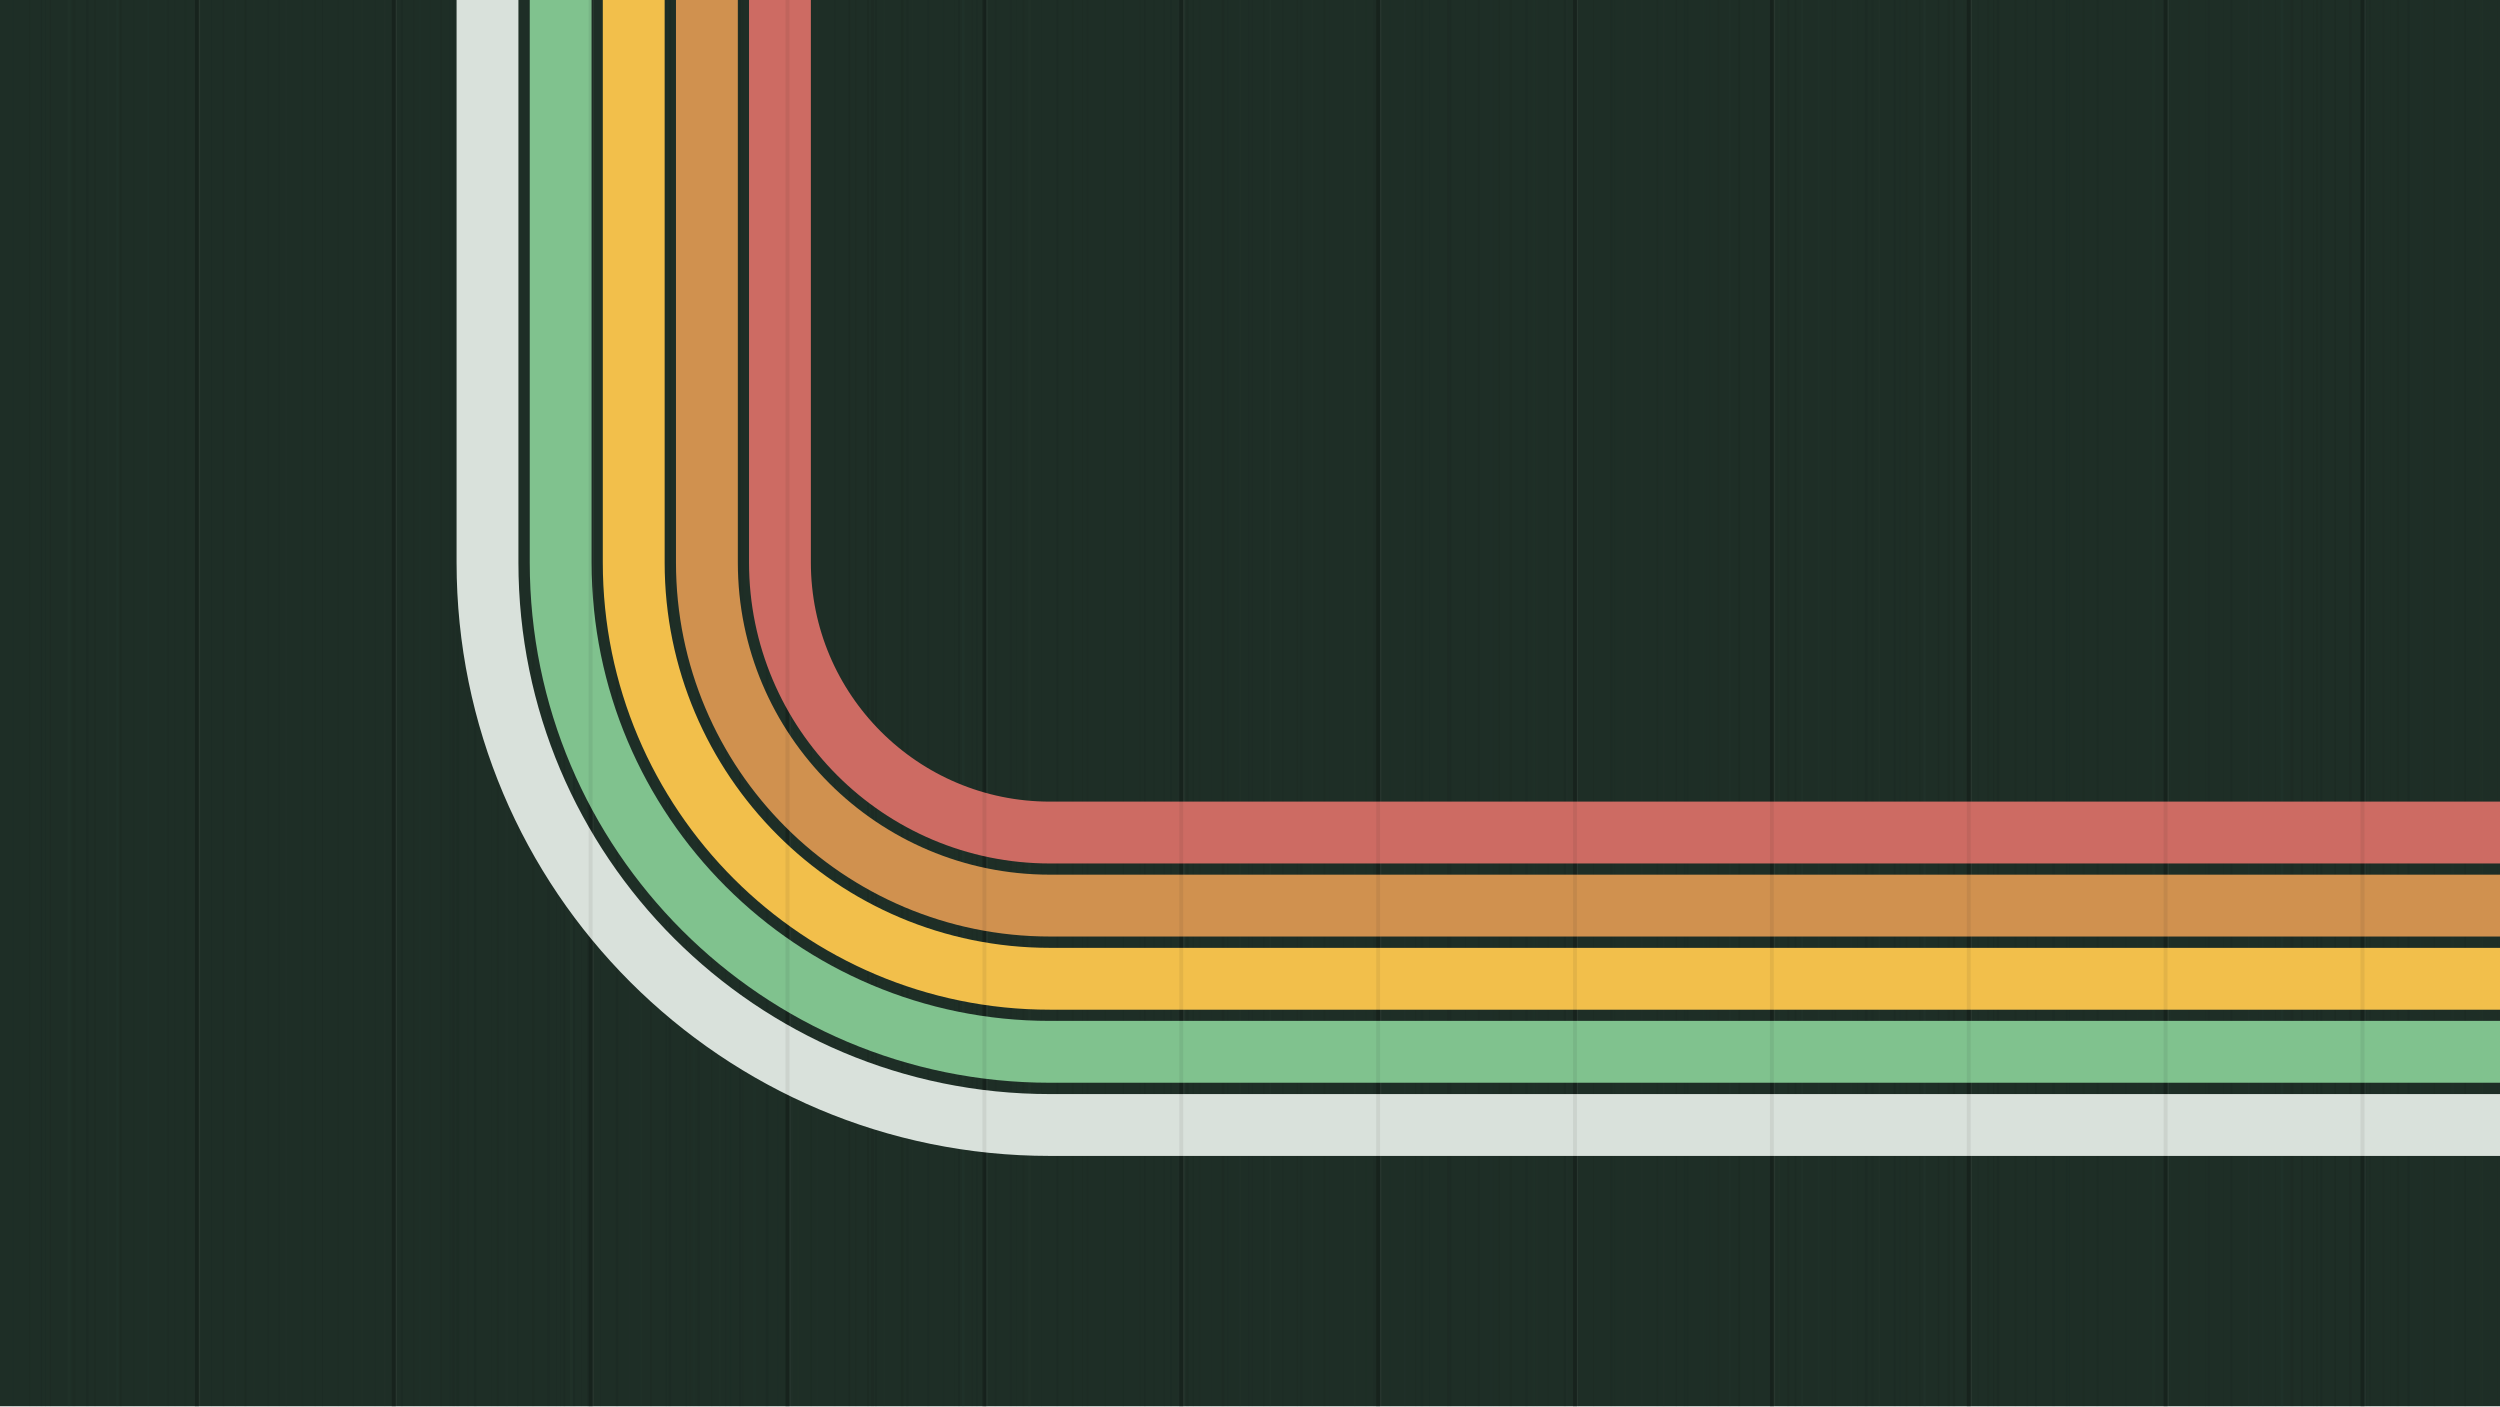
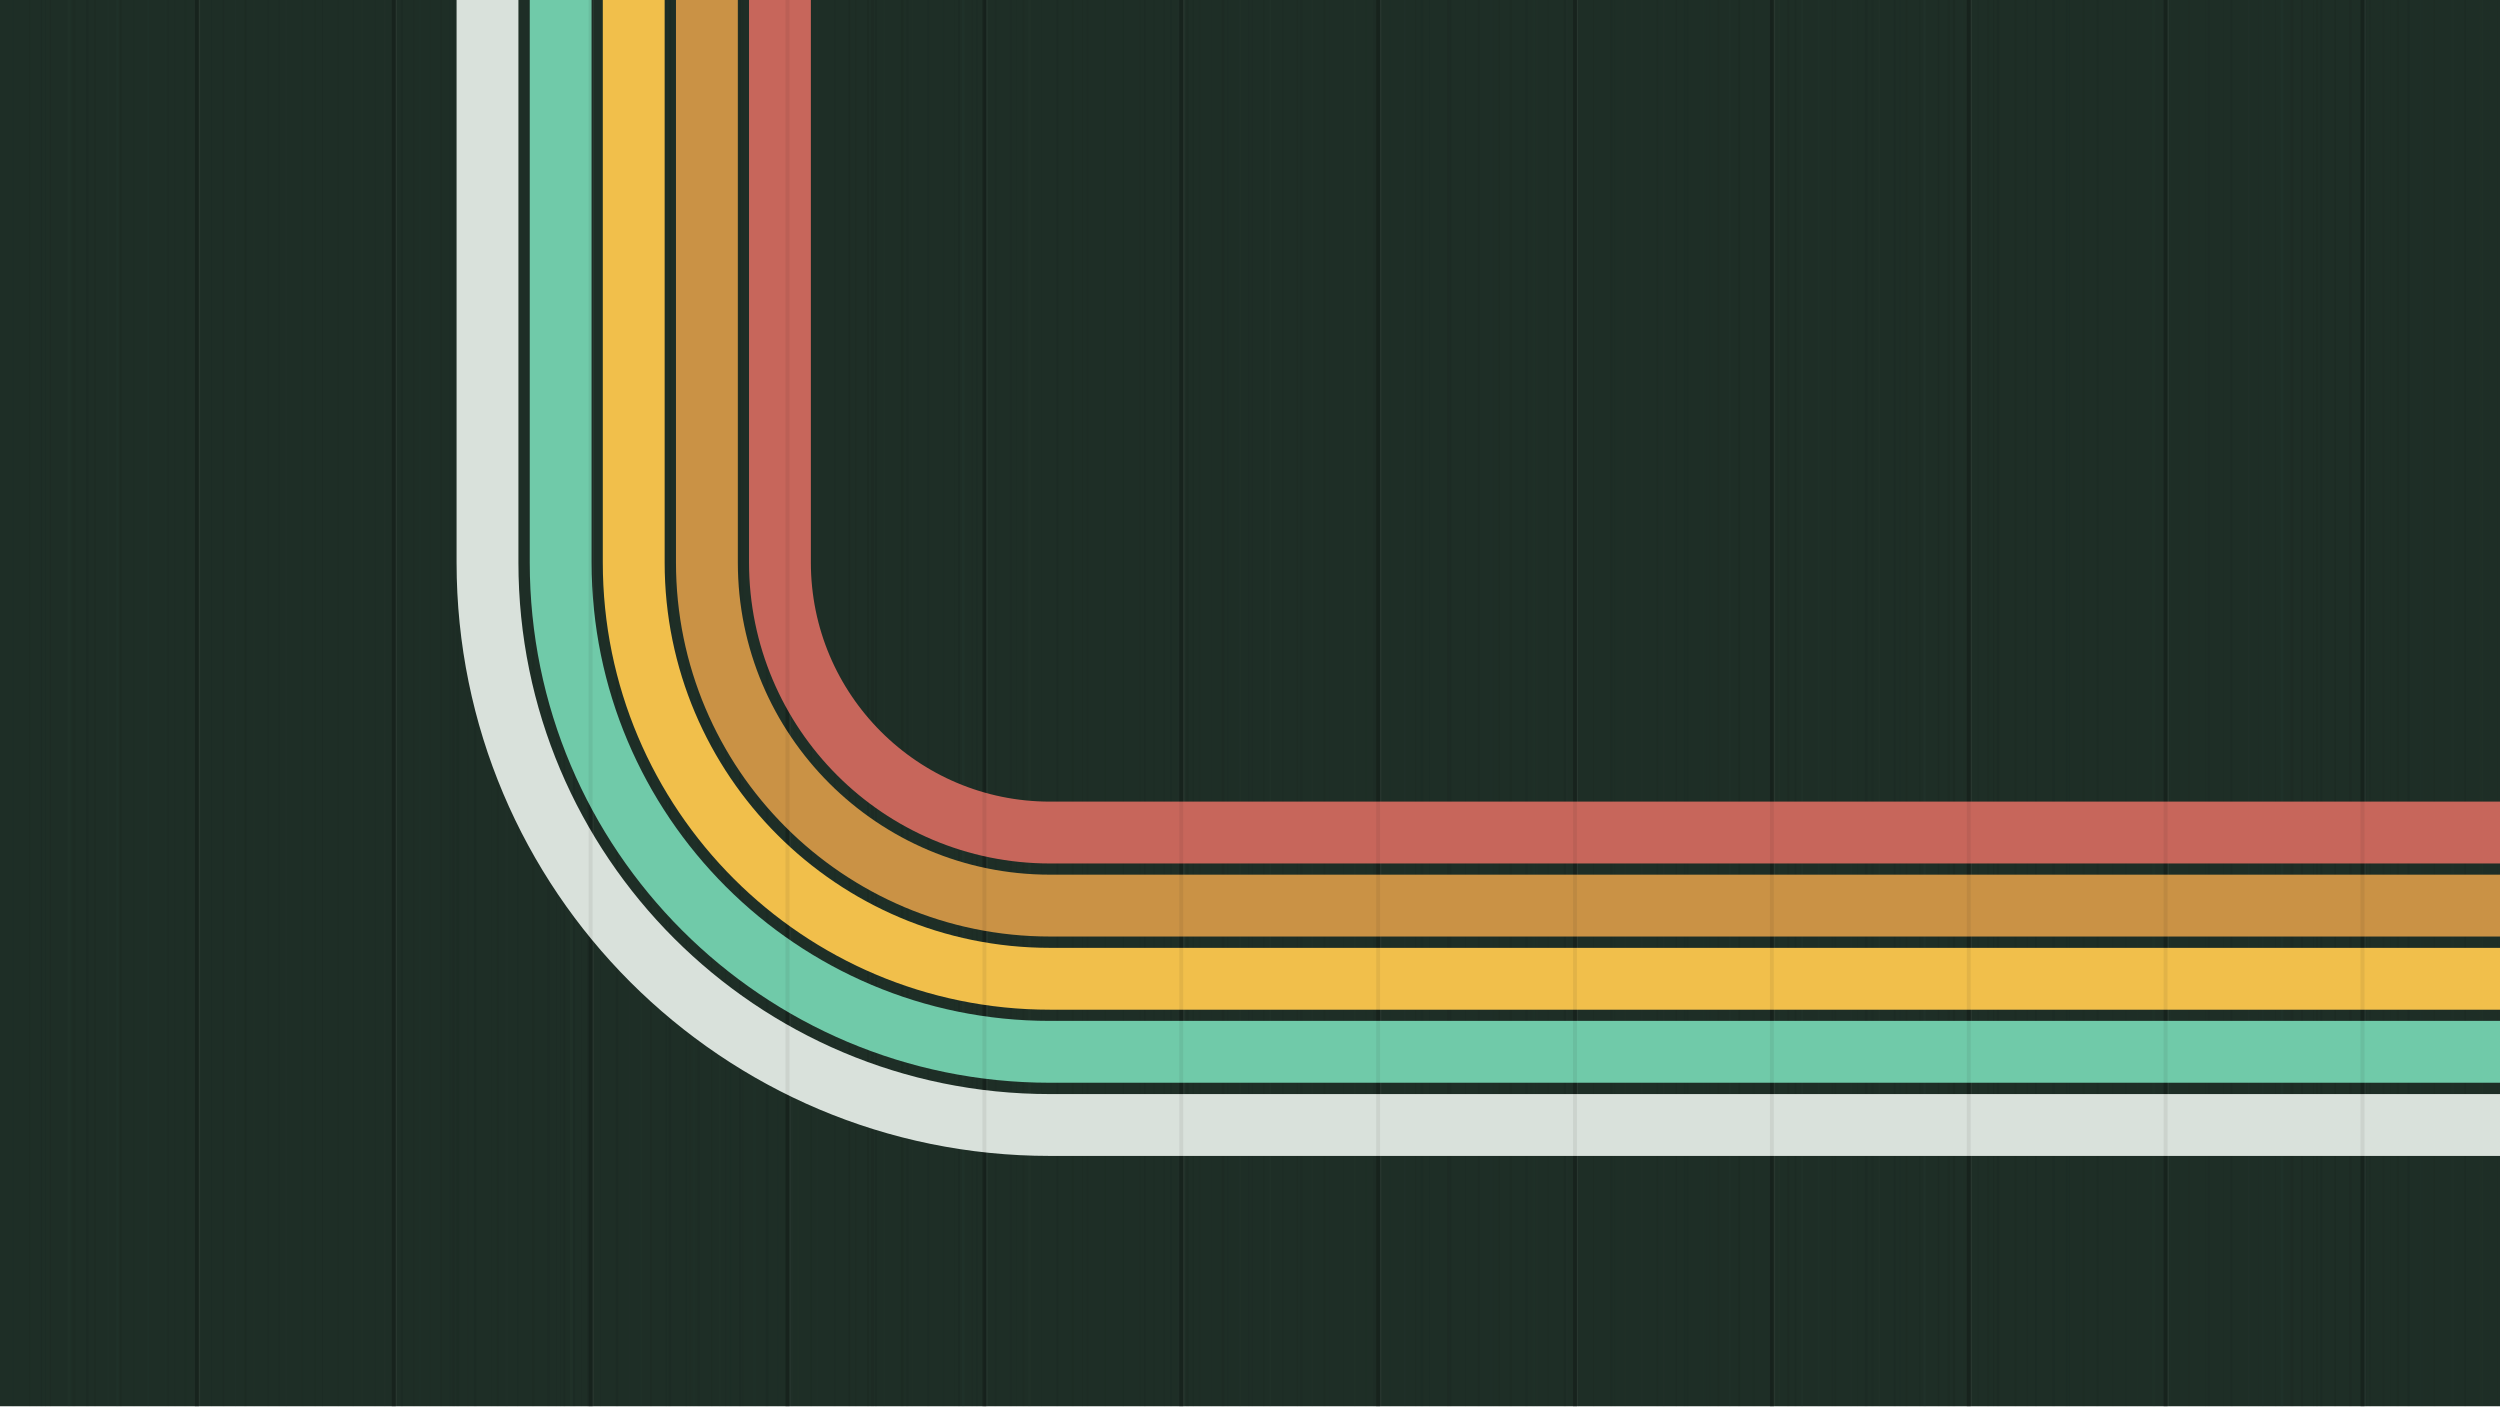
<svg xmlns="http://www.w3.org/2000/svg" viewBox="0 0 1920 1080" width="5120" height="2880">
  <rect x="0" y="0" width="1920" height="1080" fill="#1E2E26" />
  <rect x="9.6" y="0" width="0.9" height="1080" fill="#131A17" fill-opacity="0.052" />
  <rect x="22.2" y="0" width="1.1" height="1080" fill="#131A17" fill-opacity="0.083" />
  <rect x="27.8" y="0" width="0.4" height="1080" fill="#131A17" fill-opacity="0.061" />
  <rect x="31.2" y="0" width="1.3" height="1080" fill="#131A17" fill-opacity="0.098" />
  <rect x="34.6" y="0" width="0.5" height="1080" fill="#131A17" fill-opacity="0.138" />
  <rect x="38.3" y="0" width="0.8" height="1080" fill="#131A17" fill-opacity="0.112" />
  <rect x="51.9" y="0" width="2.2" height="1080" fill="#30463B" fill-opacity="0.115" />
  <rect x="55.8" y="0" width="2" height="1080" fill="#131A17" fill-opacity="0.076" />
  <rect x="66" y="0" width="2.2" height="1080" fill="#131A17" fill-opacity="0.101" />
  <rect x="72.2" y="0" width="1.5" height="1080" fill="#131A17" fill-opacity="0.073" />
  <rect x="82.5" y="0" width="0.8" height="1080" fill="#30463B" fill-opacity="0.086" />
  <rect x="89.2" y="0" width="1.9" height="1080" fill="#30463B" fill-opacity="0.119" />
  <rect x="91.9" y="0" width="1.5" height="1080" fill="#131A17" fill-opacity="0.129" />
  <rect x="102.4" y="0" width="0.8" height="1080" fill="#131A17" fill-opacity="0.082" />
  <rect x="113.3" y="0" width="1" height="1080" fill="#30463B" fill-opacity="0.102" />
  <rect x="126.9" y="0" width="0.8" height="1080" fill="#30463B" fill-opacity="0.074" />
  <rect x="128.9" y="0" width="0.5" height="1080" fill="#131A17" fill-opacity="0.121" />
  <rect x="134.1" y="0" width="0.5" height="1080" fill="#131A17" fill-opacity="0.132" />
  <rect x="141.2" y="0" width="2.1" height="1080" fill="#131A17" fill-opacity="0.041" />
  <rect x="149.1" y="0" width="1.5" height="1080" fill="#30463B" fill-opacity="0.07" />
  <rect x="162.1" y="0" width="0.5" height="1080" fill="#131A17" fill-opacity="0.135" />
  <rect x="171.1" y="0" width="1.2" height="1080" fill="#131A17" fill-opacity="0.111" />
  <rect x="180.6" y="0" width="0.5" height="1080" fill="#30463B" fill-opacity="0.119" />
  <rect x="187.7" y="0" width="1.6" height="1080" fill="#131A17" fill-opacity="0.124" />
  <rect x="194.9" y="0" width="0.5" height="1080" fill="#30463B" fill-opacity="0.063" />
  <rect x="205.5" y="0" width="1.2" height="1080" fill="#131A17" fill-opacity="0.061" />
  <rect x="214" y="0" width="1" height="1080" fill="#131A17" fill-opacity="0.067" />
  <rect x="219.5" y="0" width="1" height="1080" fill="#30463B" fill-opacity="0.071" />
  <rect x="231.7" y="0" width="1.5" height="1080" fill="#131A17" fill-opacity="0.05" />
  <rect x="241.4" y="0" width="1.3" height="1080" fill="#131A17" fill-opacity="0.078" />
  <rect x="247.3" y="0" width="0.7" height="1080" fill="#131A17" fill-opacity="0.135" />
  <rect x="259.5" y="0" width="0.5" height="1080" fill="#131A17" fill-opacity="0.134" />
  <rect x="270.7" y="0" width="1.2" height="1080" fill="#131A17" fill-opacity="0.092" />
  <rect x="277.6" y="0" width="1" height="1080" fill="#30463B" fill-opacity="0.083" />
  <rect x="287.5" y="0" width="0.8" height="1080" fill="#131A17" fill-opacity="0.063" />
  <rect x="295" y="0" width="0.8" height="1080" fill="#30463B" fill-opacity="0.089" />
  <rect x="307.9" y="0" width="1.4" height="1080" fill="#131A17" fill-opacity="0.139" />
  <rect x="317.2" y="0" width="1.4" height="1080" fill="#131A17" fill-opacity="0.058" />
  <rect x="321.9" y="0" width="1.3" height="1080" fill="#30463B" fill-opacity="0.061" />
  <rect x="327.1" y="0" width="0.5" height="1080" fill="#131A17" fill-opacity="0.055" />
  <rect x="329.7" y="0" width="0.8" height="1080" fill="#131A17" fill-opacity="0.05" />
  <rect x="338.3" y="0" width="0.9" height="1080" fill="#131A17" fill-opacity="0.108" />
  <rect x="345" y="0" width="1.6" height="1080" fill="#131A17" fill-opacity="0.044" />
  <rect x="347.5" y="0" width="1.8" height="1080" fill="#131A17" fill-opacity="0.111" />
  <rect x="350.6" y="0" width="2" height="1080" fill="#131A17" fill-opacity="0.119" />
  <rect x="359.1" y="0" width="0.6" height="1080" fill="#131A17" fill-opacity="0.117" />
  <rect x="363.9" y="0" width="2.1" height="1080" fill="#131A17" fill-opacity="0.135" />
  <rect x="377" y="0" width="0.7" height="1080" fill="#131A17" fill-opacity="0.043" />
  <rect x="381.5" y="0" width="1.5" height="1080" fill="#131A17" fill-opacity="0.081" />
  <rect x="388.2" y="0" width="2" height="1080" fill="#30463B" fill-opacity="0.071" />
  <rect x="397.1" y="0" width="0.9" height="1080" fill="#131A17" fill-opacity="0.097" />
  <rect x="408.5" y="0" width="1.8" height="1080" fill="#131A17" fill-opacity="0.08" />
  <rect x="420.2" y="0" width="2.1" height="1080" fill="#131A17" fill-opacity="0.063" />
  <rect x="426.9" y="0" width="0.8" height="1080" fill="#131A17" fill-opacity="0.063" />
  <rect x="430.1" y="0" width="0.6" height="1080" fill="#131A17" fill-opacity="0.104" />
  <rect x="432.8" y="0" width="1.2" height="1080" fill="#131A17" fill-opacity="0.139" />
  <rect x="437.8" y="0" width="2.1" height="1080" fill="#30463B" fill-opacity="0.114" />
  <rect x="440.1" y="0" width="1.7" height="1080" fill="#131A17" fill-opacity="0.102" />
  <rect x="446.1" y="0" width="0.8" height="1080" fill="#131A17" fill-opacity="0.068" />
  <rect x="450.8" y="0" width="1.2" height="1080" fill="#131A17" fill-opacity="0.11" />
  <rect x="455.3" y="0" width="0.6" height="1080" fill="#131A17" fill-opacity="0.081" />
  <rect x="460.8" y="0" width="0.6" height="1080" fill="#131A17" fill-opacity="0.113" />
  <rect x="473" y="0" width="1.9" height="1080" fill="#131A17" fill-opacity="0.135" />
  <rect x="482.5" y="0" width="1.2" height="1080" fill="#30463B" fill-opacity="0.048" />
  <rect x="491.7" y="0" width="1.3" height="1080" fill="#30463B" fill-opacity="0.077" />
  <rect x="499.2" y="0" width="1.3" height="1080" fill="#131A17" fill-opacity="0.11" />
  <rect x="511.1" y="0" width="1.1" height="1080" fill="#131A17" fill-opacity="0.098" />
  <rect x="513.4" y="0" width="2" height="1080" fill="#131A17" fill-opacity="0.132" />
  <rect x="526.4" y="0" width="1.3" height="1080" fill="#131A17" fill-opacity="0.088" />
  <rect x="529.4" y="0" width="1" height="1080" fill="#131A17" fill-opacity="0.069" />
  <rect x="532.7" y="0" width="0.8" height="1080" fill="#30463B" fill-opacity="0.081" />
  <rect x="535.8" y="0" width="1.9" height="1080" fill="#131A17" fill-opacity="0.061" />
  <rect x="546.2" y="0" width="0.8" height="1080" fill="#131A17" fill-opacity="0.118" />
  <rect x="552.4" y="0" width="0.9" height="1080" fill="#30463B" fill-opacity="0.134" />
  <rect x="556.8" y="0" width="0.9" height="1080" fill="#131A17" fill-opacity="0.06" />
  <rect x="560.2" y="0" width="1.7" height="1080" fill="#131A17" fill-opacity="0.051" />
  <rect x="567.5" y="0" width="1.8" height="1080" fill="#131A17" fill-opacity="0.131" />
  <rect x="570.3" y="0" width="0.6" height="1080" fill="#131A17" fill-opacity="0.118" />
  <rect x="578.2" y="0" width="2.1" height="1080" fill="#30463B" fill-opacity="0.054" />
  <rect x="588" y="0" width="2.2" height="1080" fill="#131A17" fill-opacity="0.102" />
  <rect x="596.8" y="0" width="1.2" height="1080" fill="#131A17" fill-opacity="0.045" />
  <rect x="607.5" y="0" width="1.7" height="1080" fill="#30463B" fill-opacity="0.082" />
  <rect x="612.4" y="0" width="1.8" height="1080" fill="#30463B" fill-opacity="0.047" />
  <rect x="622.4" y="0" width="1" height="1080" fill="#131A17" fill-opacity="0.122" />
  <rect x="627.3" y="0" width="0.5" height="1080" fill="#30463B" fill-opacity="0.071" />
  <rect x="640.1" y="0" width="1.9" height="1080" fill="#131A17" fill-opacity="0.056" />
  <rect x="651.7" y="0" width="1.2" height="1080" fill="#131A17" fill-opacity="0.129" />
  <rect x="656.7" y="0" width="1.2" height="1080" fill="#131A17" fill-opacity="0.076" />
  <rect x="665.8" y="0" width="1.6" height="1080" fill="#131A17" fill-opacity="0.122" />
  <rect x="669" y="0" width="2.2" height="1080" fill="#131A17" fill-opacity="0.108" />
  <rect x="672" y="0" width="1.5" height="1080" fill="#131A17" fill-opacity="0.135" />
  <rect x="678.6" y="0" width="1.1" height="1080" fill="#30463B" fill-opacity="0.064" />
  <rect x="691.8" y="0" width="2.1" height="1080" fill="#131A17" fill-opacity="0.127" />
  <rect x="696" y="0" width="1.7" height="1080" fill="#131A17" fill-opacity="0.121" />
  <rect x="700.2" y="0" width="0.7" height="1080" fill="#30463B" fill-opacity="0.067" />
  <rect x="712" y="0" width="1.9" height="1080" fill="#131A17" fill-opacity="0.088" />
  <rect x="723.7" y="0" width="1.5" height="1080" fill="#131A17" fill-opacity="0.05" />
  <rect x="732.6" y="0" width="0.5" height="1080" fill="#131A17" fill-opacity="0.091" />
  <rect x="735.7" y="0" width="1.6" height="1080" fill="#131A17" fill-opacity="0.139" />
  <rect x="738.8" y="0" width="2" height="1080" fill="#30463B" fill-opacity="0.121" />
  <rect x="746" y="0" width="1.1" height="1080" fill="#131A17" fill-opacity="0.072" />
  <rect x="749.7" y="0" width="1.1" height="1080" fill="#131A17" fill-opacity="0.104" />
  <rect x="755.7" y="0" width="1.6" height="1080" fill="#131A17" fill-opacity="0.105" />
  <rect x="757.7" y="0" width="0.9" height="1080" fill="#131A17" fill-opacity="0.077" />
  <rect x="763.6" y="0" width="1.6" height="1080" fill="#131A17" fill-opacity="0.055" />
  <rect x="775.2" y="0" width="2" height="1080" fill="#131A17" fill-opacity="0.063" />
  <rect x="780.4" y="0" width="0.6" height="1080" fill="#131A17" fill-opacity="0.083" />
  <rect x="785.4" y="0" width="1.2" height="1080" fill="#131A17" fill-opacity="0.069" />
  <rect x="789.7" y="0" width="1.8" height="1080" fill="#30463B" fill-opacity="0.125" />
  <rect x="799.6" y="0" width="0.6" height="1080" fill="#131A17" fill-opacity="0.097" />
  <rect x="811.3" y="0" width="1.4" height="1080" fill="#131A17" fill-opacity="0.101" />
  <rect x="823.1" y="0" width="1.6" height="1080" fill="#131A17" fill-opacity="0.079" />
  <rect x="831" y="0" width="0.8" height="1080" fill="#131A17" fill-opacity="0.076" />
  <rect x="834.6" y="0" width="1.2" height="1080" fill="#131A17" fill-opacity="0.057" />
  <rect x="848.5" y="0" width="0.6" height="1080" fill="#131A17" fill-opacity="0.118" />
  <rect x="862.3" y="0" width="0.9" height="1080" fill="#131A17" fill-opacity="0.124" />
  <rect x="875.3" y="0" width="1" height="1080" fill="#131A17" fill-opacity="0.054" />
  <rect x="878.6" y="0" width="1.2" height="1080" fill="#131A17" fill-opacity="0.139" />
  <rect x="885.9" y="0" width="0.7" height="1080" fill="#131A17" fill-opacity="0.057" />
  <rect x="893.8" y="0" width="0.8" height="1080" fill="#131A17" fill-opacity="0.099" />
  <rect x="898.5" y="0" width="1.6" height="1080" fill="#131A17" fill-opacity="0.089" />
  <rect x="904.2" y="0" width="1.1" height="1080" fill="#30463B" fill-opacity="0.052" />
  <rect x="911" y="0" width="2.1" height="1080" fill="#131A17" fill-opacity="0.127" />
  <rect x="916.1" y="0" width="0.9" height="1080" fill="#131A17" fill-opacity="0.121" />
  <rect x="920.6" y="0" width="1.3" height="1080" fill="#131A17" fill-opacity="0.044" />
  <rect x="930.1" y="0" width="0.5" height="1080" fill="#131A17" fill-opacity="0.065" />
  <rect x="938.2" y="0" width="2" height="1080" fill="#131A17" fill-opacity="0.112" />
  <rect x="942.6" y="0" width="0.8" height="1080" fill="#131A17" fill-opacity="0.088" />
  <rect x="951.8" y="0" width="1.1" height="1080" fill="#30463B" fill-opacity="0.127" />
  <rect x="958.5" y="0" width="1.2" height="1080" fill="#131A17" fill-opacity="0.063" />
  <rect x="961.4" y="0" width="0.7" height="1080" fill="#131A17" fill-opacity="0.076" />
  <rect x="970.2" y="0" width="0.9" height="1080" fill="#131A17" fill-opacity="0.101" />
  <rect x="975" y="0" width="1.1" height="1080" fill="#30463B" fill-opacity="0.133" />
  <rect x="984.9" y="0" width="0.8" height="1080" fill="#131A17" fill-opacity="0.1" />
  <rect x="996" y="0" width="0.8" height="1080" fill="#131A17" fill-opacity="0.119" />
  <rect x="998.4" y="0" width="1.9" height="1080" fill="#131A17" fill-opacity="0.058" />
  <rect x="1007.2" y="0" width="1.1" height="1080" fill="#30463B" fill-opacity="0.097" />
  <rect x="1016.5" y="0" width="1.6" height="1080" fill="#131A17" fill-opacity="0.07" />
  <rect x="1020.7" y="0" width="0.5" height="1080" fill="#131A17" fill-opacity="0.063" />
  <rect x="1031.9" y="0" width="0.4" height="1080" fill="#131A17" fill-opacity="0.066" />
  <rect x="1040.2" y="0" width="0.7" height="1080" fill="#30463B" fill-opacity="0.125" />
  <rect x="1048.8" y="0" width="0.6" height="1080" fill="#131A17" fill-opacity="0.08" />
  <rect x="1054.5" y="0" width="2.2" height="1080" fill="#131A17" fill-opacity="0.065" />
  <rect x="1067.1" y="0" width="0.9" height="1080" fill="#131A17" fill-opacity="0.052" />
  <rect x="1078.3" y="0" width="1.4" height="1080" fill="#30463B" fill-opacity="0.069" />
  <rect x="1087" y="0" width="0.7" height="1080" fill="#131A17" fill-opacity="0.125" />
  <rect x="1090.9" y="0" width="2.1" height="1080" fill="#131A17" fill-opacity="0.092" />
  <rect x="1097.7" y="0" width="0.5" height="1080" fill="#131A17" fill-opacity="0.138" />
  <rect x="1111.3" y="0" width="1.9" height="1080" fill="#131A17" fill-opacity="0.112" />
  <rect x="1113.5" y="0" width="1.2" height="1080" fill="#131A17" fill-opacity="0.104" />
  <rect x="1125.3" y="0" width="0.6" height="1080" fill="#131A17" fill-opacity="0.113" />
  <rect x="1134.7" y="0" width="1.8" height="1080" fill="#131A17" fill-opacity="0.073" />
  <rect x="1144" y="0" width="1.8" height="1080" fill="#30463B" fill-opacity="0.041" />
  <rect x="1146.9" y="0" width="0.4" height="1080" fill="#131A17" fill-opacity="0.08" />
  <rect x="1150.8" y="0" width="1.2" height="1080" fill="#131A17" fill-opacity="0.083" />
  <rect x="1159.4" y="0" width="1.9" height="1080" fill="#131A17" fill-opacity="0.071" />
  <rect x="1171.4" y="0" width="1.9" height="1080" fill="#131A17" fill-opacity="0.089" />
  <rect x="1176.8" y="0" width="2" height="1080" fill="#30463B" fill-opacity="0.06" />
  <rect x="1179.7" y="0" width="1.3" height="1080" fill="#30463B" fill-opacity="0.049" />
  <rect x="1188.6" y="0" width="0.6" height="1080" fill="#131A17" fill-opacity="0.051" />
  <rect x="1200.9" y="0" width="1.7" height="1080" fill="#131A17" fill-opacity="0.138" />
  <rect x="1203" y="0" width="0.9" height="1080" fill="#30463B" fill-opacity="0.067" />
  <rect x="1211.9" y="0" width="0.8" height="1080" fill="#131A17" fill-opacity="0.13" />
  <rect x="1223.5" y="0" width="0.9" height="1080" fill="#131A17" fill-opacity="0.121" />
  <rect x="1236.7" y="0" width="1.5" height="1080" fill="#131A17" fill-opacity="0.093" />
  <rect x="1239.4" y="0" width="1.5" height="1080" fill="#131A17" fill-opacity="0.044" />
  <rect x="1247.8" y="0" width="0.8" height="1080" fill="#30463B" fill-opacity="0.057" />
  <rect x="1260.3" y="0" width="0.9" height="1080" fill="#30463B" fill-opacity="0.065" />
  <rect x="1272" y="0" width="1.8" height="1080" fill="#131A17" fill-opacity="0.07" />
  <rect x="1277" y="0" width="1.3" height="1080" fill="#30463B" fill-opacity="0.084" />
  <rect x="1287" y="0" width="0.9" height="1080" fill="#131A17" fill-opacity="0.111" />
  <rect x="1293.1" y="0" width="1.4" height="1080" fill="#131A17" fill-opacity="0.091" />
  <rect x="1295.2" y="0" width="1.6" height="1080" fill="#131A17" fill-opacity="0.09" />
  <rect x="1308.1" y="0" width="0.6" height="1080" fill="#30463B" fill-opacity="0.059" />
  <rect x="1310.8" y="0" width="0.6" height="1080" fill="#131A17" fill-opacity="0.061" />
  <rect x="1313" y="0" width="0.7" height="1080" fill="#131A17" fill-opacity="0.049" />
  <rect x="1319" y="0" width="1.3" height="1080" fill="#131A17" fill-opacity="0.117" />
  <rect x="1327.9" y="0" width="1.4" height="1080" fill="#30463B" fill-opacity="0.096" />
  <rect x="1334.9" y="0" width="1.6" height="1080" fill="#131A17" fill-opacity="0.127" />
  <rect x="1345.9" y="0" width="2.1" height="1080" fill="#131A17" fill-opacity="0.04" />
  <rect x="1359.6" y="0" width="1.3" height="1080" fill="#131A17" fill-opacity="0.056" />
  <rect x="1365.9" y="0" width="1" height="1080" fill="#30463B" fill-opacity="0.101" />
  <rect x="1372.5" y="0" width="1.8" height="1080" fill="#131A17" fill-opacity="0.106" />
  <rect x="1378.2" y="0" width="1.5" height="1080" fill="#131A17" fill-opacity="0.098" />
  <rect x="1383.4" y="0" width="1.2" height="1080" fill="#30463B" fill-opacity="0.13" />
  <rect x="1396.1" y="0" width="1.5" height="1080" fill="#30463B" fill-opacity="0.072" />
  <rect x="1406.4" y="0" width="1.5" height="1080" fill="#131A17" fill-opacity="0.065" />
  <rect x="1409" y="0" width="1.2" height="1080" fill="#131A17" fill-opacity="0.069" />
  <rect x="1421.1" y="0" width="1.2" height="1080" fill="#30463B" fill-opacity="0.064" />
  <rect x="1426.2" y="0" width="0.6" height="1080" fill="#131A17" fill-opacity="0.084" />
  <rect x="1432.1" y="0" width="2.1" height="1080" fill="#131A17" fill-opacity="0.137" />
  <rect x="1437.4" y="0" width="1.7" height="1080" fill="#131A17" fill-opacity="0.065" />
  <rect x="1442.8" y="0" width="0.9" height="1080" fill="#30463B" fill-opacity="0.129" />
  <rect x="1454.3" y="0" width="1.7" height="1080" fill="#131A17" fill-opacity="0.099" />
  <rect x="1458.9" y="0" width="0.6" height="1080" fill="#131A17" fill-opacity="0.101" />
  <rect x="1463.4" y="0" width="1.6" height="1080" fill="#131A17" fill-opacity="0.082" />
  <rect x="1474" y="0" width="0.9" height="1080" fill="#131A17" fill-opacity="0.119" />
  <rect x="1477.2" y="0" width="1.9" height="1080" fill="#30463B" fill-opacity="0.138" />
  <rect x="1488.3" y="0" width="1.1" height="1080" fill="#131A17" fill-opacity="0.13" />
  <rect x="1495.7" y="0" width="1.9" height="1080" fill="#131A17" fill-opacity="0.084" />
  <rect x="1499.7" y="0" width="1.8" height="1080" fill="#131A17" fill-opacity="0.127" />
  <rect x="1505.9" y="0" width="1.6" height="1080" fill="#30463B" fill-opacity="0.055" />
  <rect x="1518.5" y="0" width="1.4" height="1080" fill="#131A17" fill-opacity="0.063" />
  <rect x="1526" y="0" width="1.7" height="1080" fill="#131A17" fill-opacity="0.117" />
  <rect x="1530.6" y="0" width="0.9" height="1080" fill="#131A17" fill-opacity="0.101" />
  <rect x="1533.6" y="0" width="1.9" height="1080" fill="#131A17" fill-opacity="0.132" />
  <rect x="1547.3" y="0" width="1.2" height="1080" fill="#131A17" fill-opacity="0.074" />
  <rect x="1556.2" y="0" width="1.7" height="1080" fill="#131A17" fill-opacity="0.061" />
  <rect x="1563.1" y="0" width="1.2" height="1080" fill="#131A17" fill-opacity="0.139" />
  <rect x="1576.2" y="0" width="2.1" height="1080" fill="#131A17" fill-opacity="0.087" />
  <rect x="1586.4" y="0" width="1.7" height="1080" fill="#131A17" fill-opacity="0.087" />
  <rect x="1588.8" y="0" width="0.9" height="1080" fill="#131A17" fill-opacity="0.094" />
  <rect x="1599.3" y="0" width="1.8" height="1080" fill="#131A17" fill-opacity="0.078" />
  <rect x="1609.9" y="0" width="1.8" height="1080" fill="#131A17" fill-opacity="0.094" />
  <rect x="1622.2" y="0" width="1" height="1080" fill="#131A17" fill-opacity="0.067" />
  <rect x="1632.6" y="0" width="0.5" height="1080" fill="#131A17" fill-opacity="0.087" />
  <rect x="1641.1" y="0" width="0.6" height="1080" fill="#30463B" fill-opacity="0.05" />
  <rect x="1653.1" y="0" width="2.2" height="1080" fill="#30463B" fill-opacity="0.1" />
  <rect x="1666.6" y="0" width="0.4" height="1080" fill="#30463B" fill-opacity="0.056" />
  <rect x="1680.5" y="0" width="1.3" height="1080" fill="#131A17" fill-opacity="0.056" />
  <rect x="1693.5" y="0" width="0.6" height="1080" fill="#131A17" fill-opacity="0.092" />
  <rect x="1695.6" y="0" width="1.7" height="1080" fill="#131A17" fill-opacity="0.065" />
  <rect x="1707.2" y="0" width="0.4" height="1080" fill="#131A17" fill-opacity="0.061" />
  <rect x="1713.1" y="0" width="1.5" height="1080" fill="#131A17" fill-opacity="0.139" />
  <rect x="1726.4" y="0" width="1.1" height="1080" fill="#30463B" fill-opacity="0.085" />
  <rect x="1734.5" y="0" width="0.4" height="1080" fill="#131A17" fill-opacity="0.082" />
  <rect x="1737.4" y="0" width="0.8" height="1080" fill="#30463B" fill-opacity="0.103" />
  <rect x="1747.3" y="0" width="0.9" height="1080" fill="#131A17" fill-opacity="0.105" />
  <rect x="1751.6" y="0" width="2.1" height="1080" fill="#30463B" fill-opacity="0.12" />
  <rect x="1759.1" y="0" width="2.1" height="1080" fill="#131A17" fill-opacity="0.111" />
  <rect x="1767.2" y="0" width="1.7" height="1080" fill="#131A17" fill-opacity="0.109" />
  <rect x="1776.7" y="0" width="0.5" height="1080" fill="#131A17" fill-opacity="0.129" />
  <rect x="1778.8" y="0" width="1.3" height="1080" fill="#131A17" fill-opacity="0.129" />
  <rect x="1782" y="0" width="1.6" height="1080" fill="#131A17" fill-opacity="0.131" />
  <rect x="1792.8" y="0" width="1.3" height="1080" fill="#131A17" fill-opacity="0.125" />
  <rect x="1804.1" y="0" width="1.9" height="1080" fill="#131A17" fill-opacity="0.106" />
  <rect x="1815.7" y="0" width="2.1" height="1080" fill="#131A17" fill-opacity="0.065" />
  <rect x="1819.5" y="0" width="1.3" height="1080" fill="#131A17" fill-opacity="0.067" />
  <rect x="1829.6" y="0" width="1.9" height="1080" fill="#131A17" fill-opacity="0.059" />
  <rect x="1835.5" y="0" width="0.8" height="1080" fill="#131A17" fill-opacity="0.044" />
  <rect x="1840.6" y="0" width="1.9" height="1080" fill="#131A17" fill-opacity="0.079" />
  <rect x="1849" y="0" width="1.6" height="1080" fill="#131A17" fill-opacity="0.136" />
  <rect x="1859.2" y="0" width="1.9" height="1080" fill="#30463B" fill-opacity="0.055" />
  <rect x="1869" y="0" width="1.3" height="1080" fill="#131A17" fill-opacity="0.115" />
  <rect x="1882.6" y="0" width="1.7" height="1080" fill="#30463B" fill-opacity="0.081" />
  <rect x="1892.6" y="0" width="1.3" height="1080" fill="#131A17" fill-opacity="0.104" />
  <rect x="1904.4" y="0" width="1.9" height="1080" fill="#30463B" fill-opacity="0.047" />
  <rect x="1906.5" y="0" width="0.4" height="1080" fill="#30463B" fill-opacity="0.13" />
  <rect x="1918" y="0" width="0.4" height="1080" fill="#131A17" fill-opacity="0.08" />
  <rect x="1922.8" y="0" width="2" height="1080" fill="#131A17" fill-opacity="0.115" />
  <rect x="149.7" y="0" width="3" height="1080" fill="#131A17" fill-opacity="0.5" />
  <rect x="152.7" y="0" width="1" height="1080" fill="#E9EEEC" fill-opacity="0.05" />
  <rect x="300.9" y="0" width="3" height="1080" fill="#131A17" fill-opacity="0.5" />
  <rect x="303.9" y="0" width="1" height="1080" fill="#E9EEEC" fill-opacity="0.05" />
  <rect x="452.1" y="0" width="3" height="1080" fill="#131A17" fill-opacity="0.5" />
  <rect x="455.1" y="0" width="1" height="1080" fill="#E9EEEC" fill-opacity="0.05" />
  <rect x="603.3" y="0" width="3" height="1080" fill="#131A17" fill-opacity="0.5" />
  <rect x="606.3" y="0" width="1" height="1080" fill="#E9EEEC" fill-opacity="0.05" />
  <rect x="754.5" y="0" width="3" height="1080" fill="#131A17" fill-opacity="0.5" />
  <rect x="757.5" y="0" width="1" height="1080" fill="#E9EEEC" fill-opacity="0.05" />
  <rect x="905.7" y="0" width="3" height="1080" fill="#131A17" fill-opacity="0.5" />
  <rect x="908.7" y="0" width="1" height="1080" fill="#E9EEEC" fill-opacity="0.05" />
  <rect x="1056.9" y="0" width="3" height="1080" fill="#131A17" fill-opacity="0.5" />
  <rect x="1059.9" y="0" width="1" height="1080" fill="#E9EEEC" fill-opacity="0.05" />
  <rect x="1208.1" y="0" width="3" height="1080" fill="#131A17" fill-opacity="0.5" />
  <rect x="1211.1" y="0" width="1" height="1080" fill="#E9EEEC" fill-opacity="0.05" />
  <rect x="1359.3" y="0" width="3" height="1080" fill="#131A17" fill-opacity="0.5" />
  <rect x="1362.3" y="0" width="1" height="1080" fill="#E9EEEC" fill-opacity="0.05" />
  <rect x="1510.5" y="0" width="3" height="1080" fill="#131A17" fill-opacity="0.5" />
  <rect x="1513.5" y="0" width="1" height="1080" fill="#E9EEEC" fill-opacity="0.05" />
  <rect x="1661.7" y="0" width="3" height="1080" fill="#131A17" fill-opacity="0.5" />
  <rect x="1664.7" y="0" width="1" height="1080" fill="#E9EEEC" fill-opacity="0.05" />
  <rect x="1812.9" y="0" width="3" height="1080" fill="#131A17" fill-opacity="0.5" />
  <rect x="1815.9" y="0" width="1" height="1080" fill="#E9EEEC" fill-opacity="0.05" />
-   <path d="M 599 -10 V 432 A 207.4 207.4 0 0 0 806.4 639.4 H 1930" fill="none" stroke="#CD6B63" stroke-width="47.5" />
-   <path d="M 542.9 -10 V 432 A 263.5 263.5 0 0 0 806.4 695.5 H 1930" fill="none" stroke="#D0914F" stroke-width="47.5" />
-   <path d="M 486.7 -10 V 432 A 319.7 319.7 0 0 0 806.4 751.7 H 1930" fill="none" stroke="#F2BF4B" stroke-width="47.5" />
-   <path d="M 430.6 -10 V 432 A 375.8 375.8 0 0 0 806.4 807.8 H 1930" fill="none" stroke="#80C28E" stroke-width="47.5" />
+   <path d="M 599 -10 V 432 A 207.4 207.4 0 0 0 806.4 639.4 H 1930" fill="none" stroke="#C7665B" stroke-width="47.5" />
+   <path d="M 542.9 -10 V 432 A 263.5 263.5 0 0 0 806.4 695.5 H 1930" fill="none" stroke="#CA9245" stroke-width="47.5" />
+   <path d="M 486.7 -10 V 432 A 319.7 319.7 0 0 0 806.4 751.7 H 1930" fill="none" stroke="#F1BF4B" stroke-width="47.5" />
+   <path d="M 430.6 -10 V 432 A 375.8 375.8 0 0 0 806.4 807.8 H 1930" fill="none" stroke="#70CAA9" stroke-width="47.5" />
  <path d="M 374.4 -10 V 432 A 432 432 0 0 0 806.4 864 H 1930" fill="none" stroke="#D9E1DB" stroke-width="47.5" />
  <rect x="149.7" y="0" width="3" height="1080" fill="#131A17" fill-opacity="0.07" />
  <rect x="300.9" y="0" width="3" height="1080" fill="#131A17" fill-opacity="0.07" />
  <rect x="452.1" y="0" width="3" height="1080" fill="#131A17" fill-opacity="0.07" />
  <rect x="603.3" y="0" width="3" height="1080" fill="#131A17" fill-opacity="0.07" />
  <rect x="754.5" y="0" width="3" height="1080" fill="#131A17" fill-opacity="0.07" />
  <rect x="905.7" y="0" width="3" height="1080" fill="#131A17" fill-opacity="0.07" />
  <rect x="1056.9" y="0" width="3" height="1080" fill="#131A17" fill-opacity="0.07" />
  <rect x="1208.1" y="0" width="3" height="1080" fill="#131A17" fill-opacity="0.07" />
  <rect x="1359.3" y="0" width="3" height="1080" fill="#131A17" fill-opacity="0.07" />
  <rect x="1510.5" y="0" width="3" height="1080" fill="#131A17" fill-opacity="0.07" />
  <rect x="1661.7" y="0" width="3" height="1080" fill="#131A17" fill-opacity="0.07" />
  <rect x="1812.9" y="0" width="3" height="1080" fill="#131A17" fill-opacity="0.07" />
</svg>
